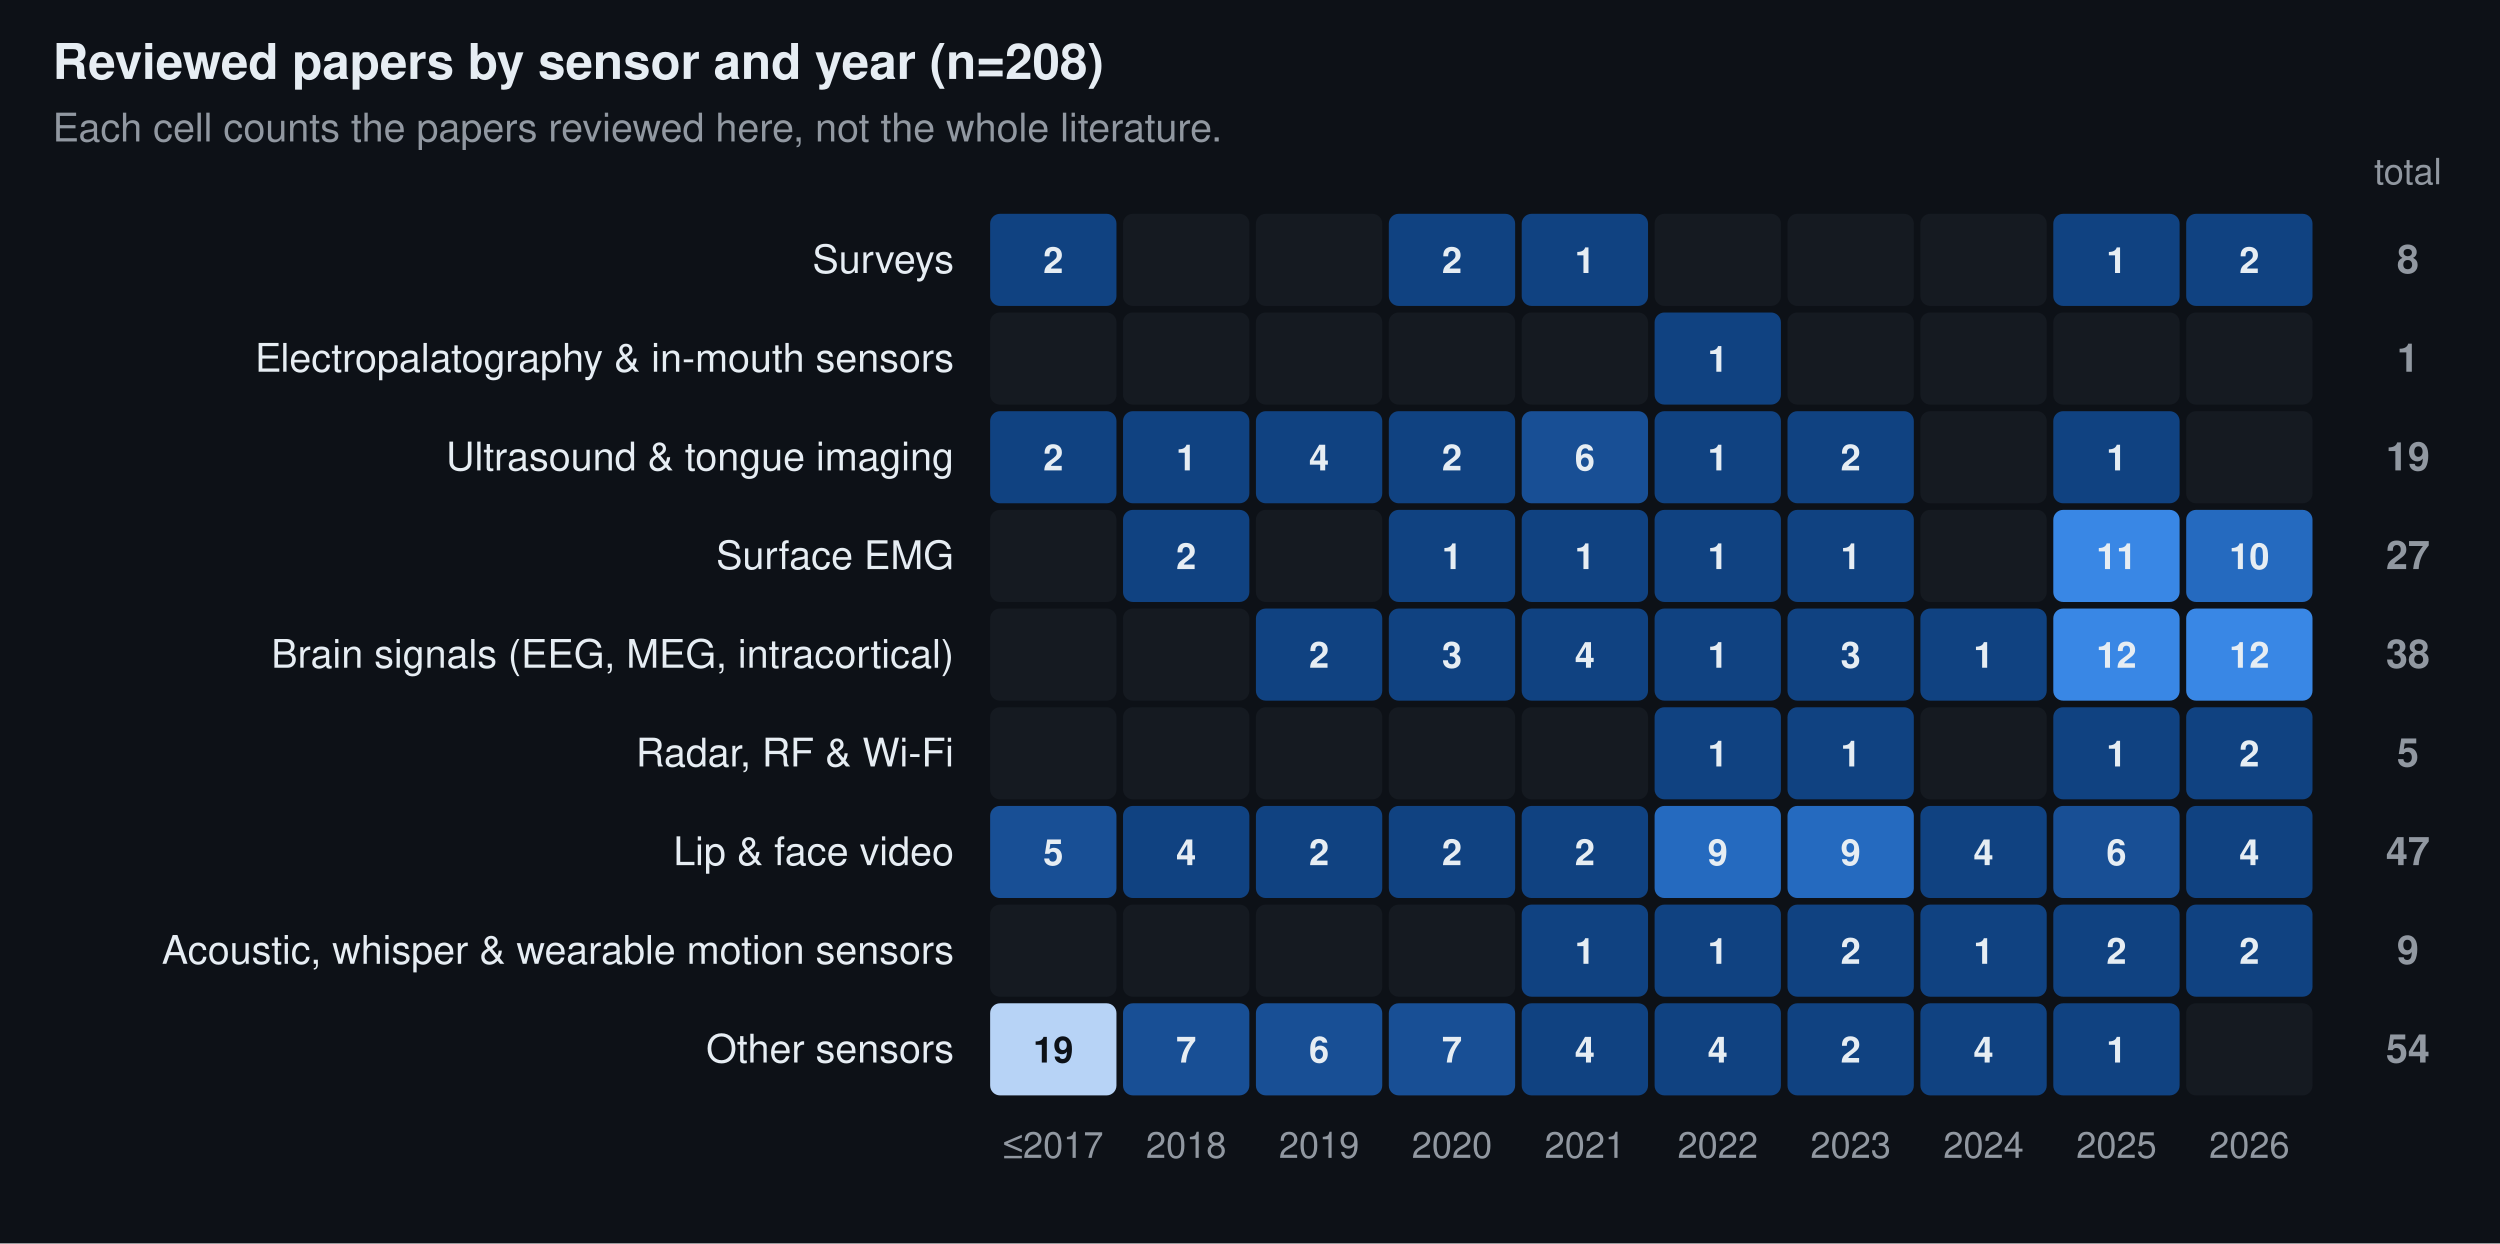
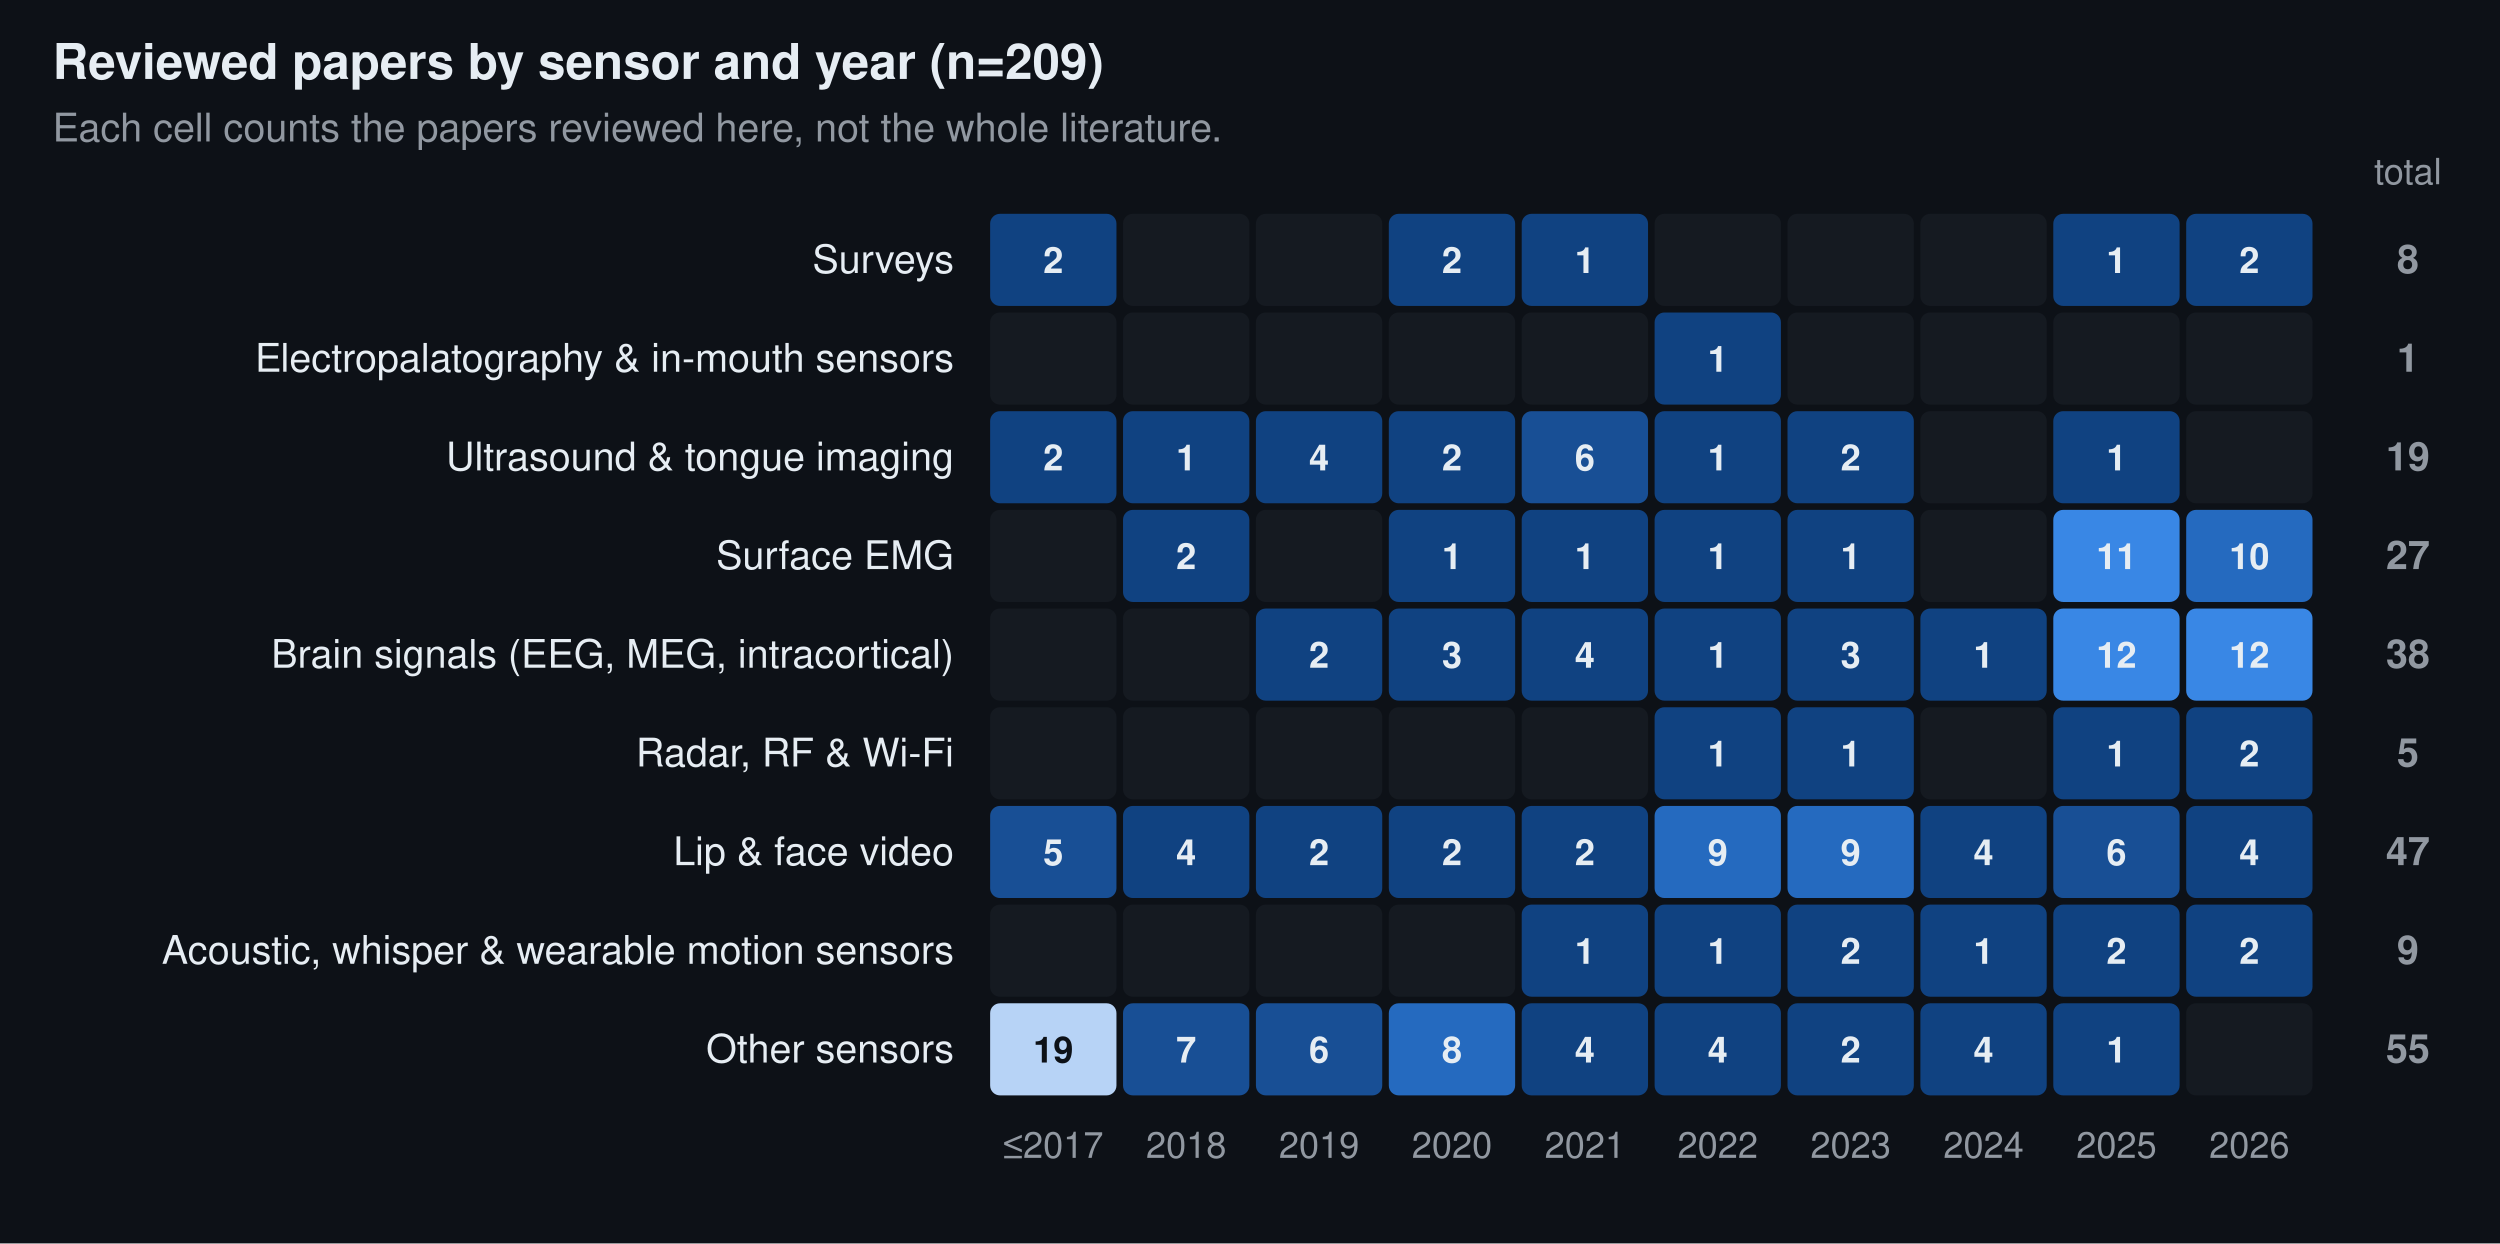
- <svg xmlns="http://www.w3.org/2000/svg" width="760" height="378" viewBox="0 0 760 378" font-family="-apple-system, BlinkMacSystemFont, 'Segoe UI', Helvetica, Arial, sans-serif" role="img" aria-label="Reviewed papers by sensor and year (n=208)">
+ <svg xmlns="http://www.w3.org/2000/svg" width="760" height="378" viewBox="0 0 760 378" font-family="-apple-system, BlinkMacSystemFont, 'Segoe UI', Helvetica, Arial, sans-serif" role="img" aria-label="Reviewed papers by sensor and year (n=209)">
  <rect width="760" height="378" fill="#0d1117" />
-   <text x="16.0" y="24.0" font-size="15" fill="#e6edf3" text-anchor="start" font-weight="600">Reviewed papers by sensor and year (n=208)</text>
+   <text x="16.0" y="24.0" font-size="15" fill="#e6edf3" text-anchor="start" font-weight="600">Reviewed papers by sensor and year (n=209)</text>
  <text x="16.0" y="43.0" font-size="12" fill="#9198a1" text-anchor="start">Each cell counts the papers reviewed here, not the whole literature.</text>
  <text x="320.2" y="352.0" font-size="11" fill="#9198a1" text-anchor="middle">≤2017</text>
  <text x="360.6" y="352.0" font-size="11" fill="#9198a1" text-anchor="middle">2018</text>
  <text x="401.0" y="352.0" font-size="11" fill="#9198a1" text-anchor="middle">2019</text>
  <text x="441.4" y="352.0" font-size="11" fill="#9198a1" text-anchor="middle">2020</text>
  <text x="481.8" y="352.0" font-size="11" fill="#9198a1" text-anchor="middle">2021</text>
  <text x="522.2" y="352.0" font-size="11" fill="#9198a1" text-anchor="middle">2022</text>
  <text x="562.6" y="352.0" font-size="11" fill="#9198a1" text-anchor="middle">2023</text>
  <text x="603.0" y="352.0" font-size="11" fill="#9198a1" text-anchor="middle">2024</text>
  <text x="643.4" y="352.0" font-size="11" fill="#9198a1" text-anchor="middle">2025</text>
  <text x="683.8" y="352.0" font-size="11" fill="#9198a1" text-anchor="middle">2026</text>
  <text x="732.0" y="56.0" font-size="11" fill="#9198a1" text-anchor="middle">total</text>
  <text x="290.0" y="83.0" font-size="12" fill="#e6edf3" text-anchor="end">Surveys</text>
  <rect x="301.0" y="65.0" width="38.4" height="28.0" rx="3" fill="#104281" />
  <text x="320.2" y="83.0" font-size="11" fill="#e6edf3" text-anchor="middle" font-weight="600">2</text>
  <rect x="341.4" y="65.0" width="38.4" height="28.0" rx="3" fill="#151a21" />
  <rect x="381.8" y="65.0" width="38.4" height="28.0" rx="3" fill="#151a21" />
  <rect x="422.2" y="65.0" width="38.4" height="28.0" rx="3" fill="#104281" />
  <text x="441.4" y="83.0" font-size="11" fill="#e6edf3" text-anchor="middle" font-weight="600">2</text>
  <rect x="462.6" y="65.0" width="38.4" height="28.0" rx="3" fill="#104281" />
  <text x="481.8" y="83.0" font-size="11" fill="#e6edf3" text-anchor="middle" font-weight="600">1</text>
  <rect x="503.0" y="65.0" width="38.4" height="28.0" rx="3" fill="#151a21" />
  <rect x="543.4" y="65.0" width="38.4" height="28.0" rx="3" fill="#151a21" />
  <rect x="583.8" y="65.0" width="38.4" height="28.0" rx="3" fill="#151a21" />
  <rect x="624.2" y="65.0" width="38.4" height="28.0" rx="3" fill="#104281" />
  <text x="643.4" y="83.0" font-size="11" fill="#e6edf3" text-anchor="middle" font-weight="600">1</text>
  <rect x="664.6" y="65.0" width="38.4" height="28.0" rx="3" fill="#104281" />
  <text x="683.8" y="83.0" font-size="11" fill="#e6edf3" text-anchor="middle" font-weight="600">2</text>
  <text x="732.0" y="83.0" font-size="12" fill="#9198a1" text-anchor="middle" font-weight="600">8</text>
  <text x="290.0" y="113.0" font-size="12" fill="#e6edf3" text-anchor="end">Electropalatography &amp; in-mouth sensors</text>
  <rect x="301.0" y="95.0" width="38.4" height="28.0" rx="3" fill="#151a21" />
  <rect x="341.4" y="95.0" width="38.4" height="28.0" rx="3" fill="#151a21" />
  <rect x="381.8" y="95.0" width="38.4" height="28.0" rx="3" fill="#151a21" />
  <rect x="422.2" y="95.0" width="38.4" height="28.0" rx="3" fill="#151a21" />
  <rect x="462.6" y="95.0" width="38.4" height="28.0" rx="3" fill="#151a21" />
  <rect x="503.0" y="95.0" width="38.4" height="28.0" rx="3" fill="#104281" />
  <text x="522.2" y="113.0" font-size="11" fill="#e6edf3" text-anchor="middle" font-weight="600">1</text>
  <rect x="543.4" y="95.0" width="38.4" height="28.0" rx="3" fill="#151a21" />
  <rect x="583.8" y="95.0" width="38.4" height="28.0" rx="3" fill="#151a21" />
  <rect x="624.2" y="95.0" width="38.4" height="28.0" rx="3" fill="#151a21" />
  <rect x="664.6" y="95.0" width="38.4" height="28.0" rx="3" fill="#151a21" />
  <text x="732.0" y="113.0" font-size="12" fill="#9198a1" text-anchor="middle" font-weight="600">1</text>
  <text x="290.0" y="143.0" font-size="12" fill="#e6edf3" text-anchor="end">Ultrasound &amp; tongue imaging</text>
  <rect x="301.0" y="125.0" width="38.4" height="28.0" rx="3" fill="#104281" />
  <text x="320.2" y="143.0" font-size="11" fill="#e6edf3" text-anchor="middle" font-weight="600">2</text>
  <rect x="341.4" y="125.0" width="38.4" height="28.0" rx="3" fill="#104281" />
  <text x="360.6" y="143.0" font-size="11" fill="#e6edf3" text-anchor="middle" font-weight="600">1</text>
  <rect x="381.8" y="125.0" width="38.4" height="28.0" rx="3" fill="#104281" />
  <text x="401.0" y="143.0" font-size="11" fill="#e6edf3" text-anchor="middle" font-weight="600">4</text>
  <rect x="422.2" y="125.0" width="38.4" height="28.0" rx="3" fill="#104281" />
  <text x="441.4" y="143.0" font-size="11" fill="#e6edf3" text-anchor="middle" font-weight="600">2</text>
  <rect x="462.6" y="125.0" width="38.4" height="28.0" rx="3" fill="#184f95" />
  <text x="481.8" y="143.0" font-size="11" fill="#e6edf3" text-anchor="middle" font-weight="600">6</text>
  <rect x="503.0" y="125.0" width="38.4" height="28.0" rx="3" fill="#104281" />
  <text x="522.2" y="143.0" font-size="11" fill="#e6edf3" text-anchor="middle" font-weight="600">1</text>
  <rect x="543.4" y="125.0" width="38.4" height="28.0" rx="3" fill="#104281" />
  <text x="562.6" y="143.0" font-size="11" fill="#e6edf3" text-anchor="middle" font-weight="600">2</text>
  <rect x="583.8" y="125.0" width="38.4" height="28.0" rx="3" fill="#151a21" />
  <rect x="624.2" y="125.0" width="38.4" height="28.0" rx="3" fill="#104281" />
  <text x="643.4" y="143.0" font-size="11" fill="#e6edf3" text-anchor="middle" font-weight="600">1</text>
  <rect x="664.6" y="125.0" width="38.4" height="28.0" rx="3" fill="#151a21" />
  <text x="732.0" y="143.0" font-size="12" fill="#9198a1" text-anchor="middle" font-weight="600">19</text>
  <text x="290.0" y="173.0" font-size="12" fill="#e6edf3" text-anchor="end">Surface EMG</text>
  <rect x="301.0" y="155.0" width="38.4" height="28.0" rx="3" fill="#151a21" />
  <rect x="341.4" y="155.0" width="38.4" height="28.0" rx="3" fill="#104281" />
  <text x="360.6" y="173.0" font-size="11" fill="#e6edf3" text-anchor="middle" font-weight="600">2</text>
  <rect x="381.8" y="155.0" width="38.4" height="28.0" rx="3" fill="#151a21" />
  <rect x="422.2" y="155.0" width="38.4" height="28.0" rx="3" fill="#104281" />
  <text x="441.4" y="173.0" font-size="11" fill="#e6edf3" text-anchor="middle" font-weight="600">1</text>
  <rect x="462.6" y="155.0" width="38.4" height="28.0" rx="3" fill="#104281" />
  <text x="481.8" y="173.0" font-size="11" fill="#e6edf3" text-anchor="middle" font-weight="600">1</text>
  <rect x="503.0" y="155.0" width="38.4" height="28.0" rx="3" fill="#104281" />
  <text x="522.2" y="173.0" font-size="11" fill="#e6edf3" text-anchor="middle" font-weight="600">1</text>
  <rect x="543.4" y="155.0" width="38.4" height="28.0" rx="3" fill="#104281" />
  <text x="562.6" y="173.0" font-size="11" fill="#e6edf3" text-anchor="middle" font-weight="600">1</text>
  <rect x="583.8" y="155.0" width="38.4" height="28.0" rx="3" fill="#151a21" />
  <rect x="624.2" y="155.0" width="38.4" height="28.0" rx="3" fill="#3987e5" />
  <text x="643.4" y="173.0" font-size="11" fill="#e6edf3" text-anchor="middle" font-weight="600">11</text>
  <rect x="664.6" y="155.0" width="38.4" height="28.0" rx="3" fill="#256abf" />
  <text x="683.8" y="173.0" font-size="11" fill="#e6edf3" text-anchor="middle" font-weight="600">10</text>
  <text x="732.0" y="173.0" font-size="12" fill="#9198a1" text-anchor="middle" font-weight="600">27</text>
  <text x="290.0" y="203.0" font-size="12" fill="#e6edf3" text-anchor="end">Brain signals (EEG, MEG, intracortical)</text>
  <rect x="301.0" y="185.0" width="38.4" height="28.0" rx="3" fill="#151a21" />
  <rect x="341.4" y="185.0" width="38.4" height="28.0" rx="3" fill="#151a21" />
  <rect x="381.8" y="185.0" width="38.4" height="28.0" rx="3" fill="#104281" />
  <text x="401.0" y="203.0" font-size="11" fill="#e6edf3" text-anchor="middle" font-weight="600">2</text>
  <rect x="422.2" y="185.0" width="38.4" height="28.0" rx="3" fill="#104281" />
  <text x="441.4" y="203.0" font-size="11" fill="#e6edf3" text-anchor="middle" font-weight="600">3</text>
  <rect x="462.6" y="185.0" width="38.4" height="28.0" rx="3" fill="#104281" />
  <text x="481.8" y="203.0" font-size="11" fill="#e6edf3" text-anchor="middle" font-weight="600">4</text>
  <rect x="503.0" y="185.0" width="38.4" height="28.0" rx="3" fill="#104281" />
  <text x="522.2" y="203.0" font-size="11" fill="#e6edf3" text-anchor="middle" font-weight="600">1</text>
  <rect x="543.4" y="185.0" width="38.4" height="28.0" rx="3" fill="#104281" />
  <text x="562.6" y="203.0" font-size="11" fill="#e6edf3" text-anchor="middle" font-weight="600">3</text>
  <rect x="583.8" y="185.0" width="38.4" height="28.0" rx="3" fill="#104281" />
  <text x="603.0" y="203.0" font-size="11" fill="#e6edf3" text-anchor="middle" font-weight="600">1</text>
  <rect x="624.2" y="185.0" width="38.4" height="28.0" rx="3" fill="#3987e5" />
  <text x="643.4" y="203.0" font-size="11" fill="#e6edf3" text-anchor="middle" font-weight="600">12</text>
  <rect x="664.6" y="185.0" width="38.4" height="28.0" rx="3" fill="#3987e5" />
  <text x="683.8" y="203.0" font-size="11" fill="#e6edf3" text-anchor="middle" font-weight="600">12</text>
  <text x="732.0" y="203.0" font-size="12" fill="#9198a1" text-anchor="middle" font-weight="600">38</text>
  <text x="290.0" y="233.0" font-size="12" fill="#e6edf3" text-anchor="end">Radar, RF &amp; Wi-Fi</text>
  <rect x="301.0" y="215.0" width="38.4" height="28.0" rx="3" fill="#151a21" />
  <rect x="341.4" y="215.0" width="38.4" height="28.0" rx="3" fill="#151a21" />
  <rect x="381.8" y="215.0" width="38.4" height="28.0" rx="3" fill="#151a21" />
  <rect x="422.2" y="215.0" width="38.4" height="28.0" rx="3" fill="#151a21" />
  <rect x="462.6" y="215.0" width="38.4" height="28.0" rx="3" fill="#151a21" />
  <rect x="503.0" y="215.0" width="38.4" height="28.0" rx="3" fill="#104281" />
  <text x="522.2" y="233.0" font-size="11" fill="#e6edf3" text-anchor="middle" font-weight="600">1</text>
  <rect x="543.4" y="215.0" width="38.4" height="28.0" rx="3" fill="#104281" />
  <text x="562.6" y="233.0" font-size="11" fill="#e6edf3" text-anchor="middle" font-weight="600">1</text>
  <rect x="583.8" y="215.0" width="38.4" height="28.0" rx="3" fill="#151a21" />
  <rect x="624.2" y="215.0" width="38.4" height="28.0" rx="3" fill="#104281" />
  <text x="643.4" y="233.0" font-size="11" fill="#e6edf3" text-anchor="middle" font-weight="600">1</text>
  <rect x="664.6" y="215.0" width="38.4" height="28.0" rx="3" fill="#104281" />
  <text x="683.8" y="233.0" font-size="11" fill="#e6edf3" text-anchor="middle" font-weight="600">2</text>
  <text x="732.0" y="233.0" font-size="12" fill="#9198a1" text-anchor="middle" font-weight="600">5</text>
  <text x="290.0" y="263.0" font-size="12" fill="#e6edf3" text-anchor="end">Lip &amp; face video</text>
  <rect x="301.0" y="245.0" width="38.4" height="28.0" rx="3" fill="#184f95" />
  <text x="320.2" y="263.0" font-size="11" fill="#e6edf3" text-anchor="middle" font-weight="600">5</text>
  <rect x="341.4" y="245.0" width="38.4" height="28.0" rx="3" fill="#104281" />
  <text x="360.6" y="263.0" font-size="11" fill="#e6edf3" text-anchor="middle" font-weight="600">4</text>
  <rect x="381.8" y="245.0" width="38.4" height="28.0" rx="3" fill="#104281" />
  <text x="401.0" y="263.0" font-size="11" fill="#e6edf3" text-anchor="middle" font-weight="600">2</text>
  <rect x="422.2" y="245.0" width="38.4" height="28.0" rx="3" fill="#104281" />
  <text x="441.4" y="263.0" font-size="11" fill="#e6edf3" text-anchor="middle" font-weight="600">2</text>
  <rect x="462.6" y="245.0" width="38.4" height="28.0" rx="3" fill="#104281" />
  <text x="481.8" y="263.0" font-size="11" fill="#e6edf3" text-anchor="middle" font-weight="600">2</text>
  <rect x="503.0" y="245.0" width="38.4" height="28.0" rx="3" fill="#256abf" />
  <text x="522.2" y="263.0" font-size="11" fill="#e6edf3" text-anchor="middle" font-weight="600">9</text>
  <rect x="543.4" y="245.0" width="38.4" height="28.0" rx="3" fill="#256abf" />
  <text x="562.6" y="263.0" font-size="11" fill="#e6edf3" text-anchor="middle" font-weight="600">9</text>
  <rect x="583.8" y="245.0" width="38.4" height="28.0" rx="3" fill="#104281" />
  <text x="603.0" y="263.0" font-size="11" fill="#e6edf3" text-anchor="middle" font-weight="600">4</text>
  <rect x="624.2" y="245.0" width="38.4" height="28.0" rx="3" fill="#184f95" />
  <text x="643.4" y="263.0" font-size="11" fill="#e6edf3" text-anchor="middle" font-weight="600">6</text>
  <rect x="664.6" y="245.0" width="38.4" height="28.0" rx="3" fill="#104281" />
  <text x="683.8" y="263.0" font-size="11" fill="#e6edf3" text-anchor="middle" font-weight="600">4</text>
  <text x="732.0" y="263.0" font-size="12" fill="#9198a1" text-anchor="middle" font-weight="600">47</text>
  <text x="290.0" y="293.0" font-size="12" fill="#e6edf3" text-anchor="end">Acoustic, whisper &amp; wearable motion sensors</text>
  <rect x="301.0" y="275.0" width="38.4" height="28.0" rx="3" fill="#151a21" />
  <rect x="341.4" y="275.0" width="38.4" height="28.0" rx="3" fill="#151a21" />
  <rect x="381.8" y="275.0" width="38.4" height="28.0" rx="3" fill="#151a21" />
  <rect x="422.2" y="275.0" width="38.4" height="28.0" rx="3" fill="#151a21" />
  <rect x="462.6" y="275.0" width="38.4" height="28.0" rx="3" fill="#104281" />
  <text x="481.8" y="293.0" font-size="11" fill="#e6edf3" text-anchor="middle" font-weight="600">1</text>
  <rect x="503.0" y="275.0" width="38.4" height="28.0" rx="3" fill="#104281" />
  <text x="522.2" y="293.0" font-size="11" fill="#e6edf3" text-anchor="middle" font-weight="600">1</text>
  <rect x="543.4" y="275.0" width="38.4" height="28.0" rx="3" fill="#104281" />
  <text x="562.6" y="293.0" font-size="11" fill="#e6edf3" text-anchor="middle" font-weight="600">2</text>
  <rect x="583.8" y="275.0" width="38.4" height="28.0" rx="3" fill="#104281" />
  <text x="603.0" y="293.0" font-size="11" fill="#e6edf3" text-anchor="middle" font-weight="600">1</text>
  <rect x="624.2" y="275.0" width="38.4" height="28.0" rx="3" fill="#104281" />
  <text x="643.4" y="293.0" font-size="11" fill="#e6edf3" text-anchor="middle" font-weight="600">2</text>
  <rect x="664.6" y="275.0" width="38.4" height="28.0" rx="3" fill="#104281" />
  <text x="683.8" y="293.0" font-size="11" fill="#e6edf3" text-anchor="middle" font-weight="600">2</text>
  <text x="732.0" y="293.0" font-size="12" fill="#9198a1" text-anchor="middle" font-weight="600">9</text>
  <text x="290.0" y="323.0" font-size="12" fill="#e6edf3" text-anchor="end">Other sensors</text>
  <rect x="301.0" y="305.0" width="38.4" height="28.0" rx="3" fill="#b7d3f6" />
  <text x="320.2" y="323.0" font-size="11" fill="#0d1117" text-anchor="middle" font-weight="600">19</text>
  <rect x="341.4" y="305.0" width="38.4" height="28.0" rx="3" fill="#184f95" />
  <text x="360.6" y="323.0" font-size="11" fill="#e6edf3" text-anchor="middle" font-weight="600">7</text>
  <rect x="381.8" y="305.0" width="38.4" height="28.0" rx="3" fill="#184f95" />
  <text x="401.0" y="323.0" font-size="11" fill="#e6edf3" text-anchor="middle" font-weight="600">6</text>
-   <rect x="422.2" y="305.0" width="38.4" height="28.0" rx="3" fill="#184f95" />
-   <text x="441.4" y="323.0" font-size="11" fill="#e6edf3" text-anchor="middle" font-weight="600">7</text>
+   <rect x="422.2" y="305.0" width="38.4" height="28.0" rx="3" fill="#256abf" />
+   <text x="441.4" y="323.0" font-size="11" fill="#e6edf3" text-anchor="middle" font-weight="600">8</text>
  <rect x="462.6" y="305.0" width="38.4" height="28.0" rx="3" fill="#104281" />
  <text x="481.8" y="323.0" font-size="11" fill="#e6edf3" text-anchor="middle" font-weight="600">4</text>
  <rect x="503.0" y="305.0" width="38.4" height="28.0" rx="3" fill="#104281" />
  <text x="522.2" y="323.0" font-size="11" fill="#e6edf3" text-anchor="middle" font-weight="600">4</text>
  <rect x="543.4" y="305.0" width="38.4" height="28.0" rx="3" fill="#104281" />
  <text x="562.6" y="323.0" font-size="11" fill="#e6edf3" text-anchor="middle" font-weight="600">2</text>
  <rect x="583.8" y="305.0" width="38.4" height="28.0" rx="3" fill="#104281" />
  <text x="603.0" y="323.0" font-size="11" fill="#e6edf3" text-anchor="middle" font-weight="600">4</text>
  <rect x="624.2" y="305.0" width="38.4" height="28.0" rx="3" fill="#104281" />
  <text x="643.4" y="323.0" font-size="11" fill="#e6edf3" text-anchor="middle" font-weight="600">1</text>
  <rect x="664.6" y="305.0" width="38.4" height="28.0" rx="3" fill="#151a21" />
-   <text x="732.0" y="323.0" font-size="12" fill="#9198a1" text-anchor="middle" font-weight="600">54</text>
+   <text x="732.0" y="323.0" font-size="12" fill="#9198a1" text-anchor="middle" font-weight="600">55</text>
</svg>
